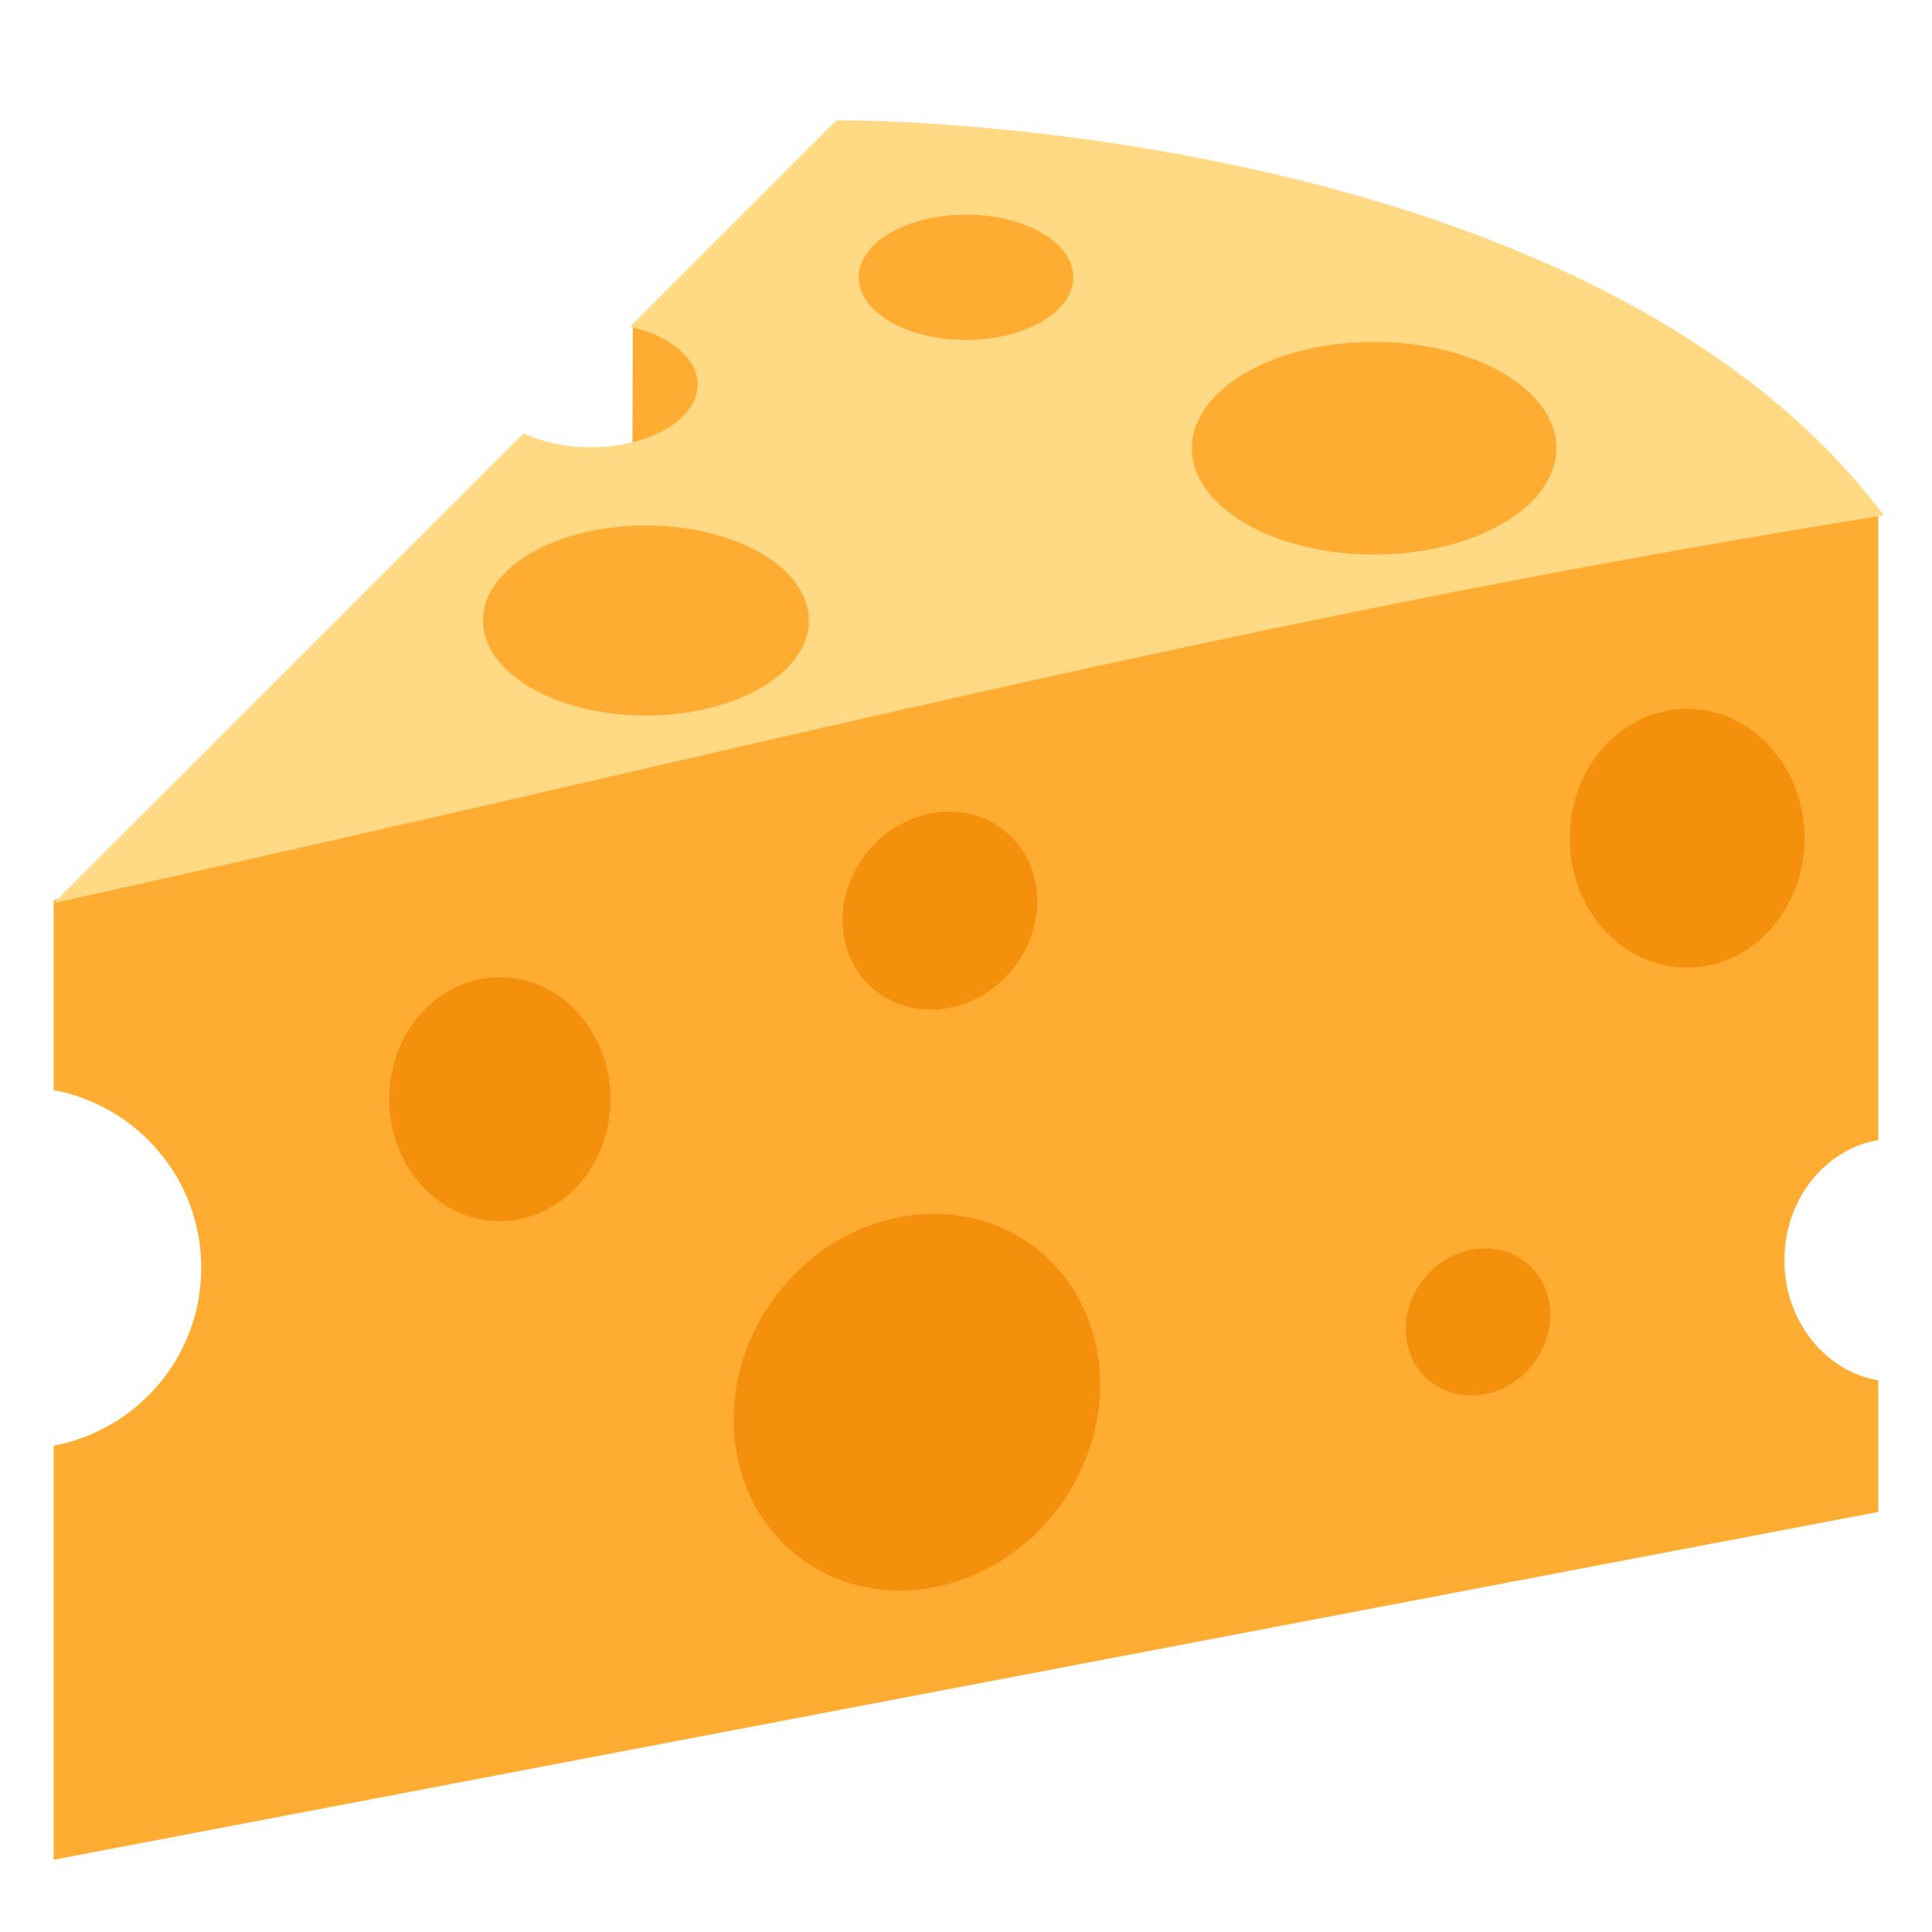
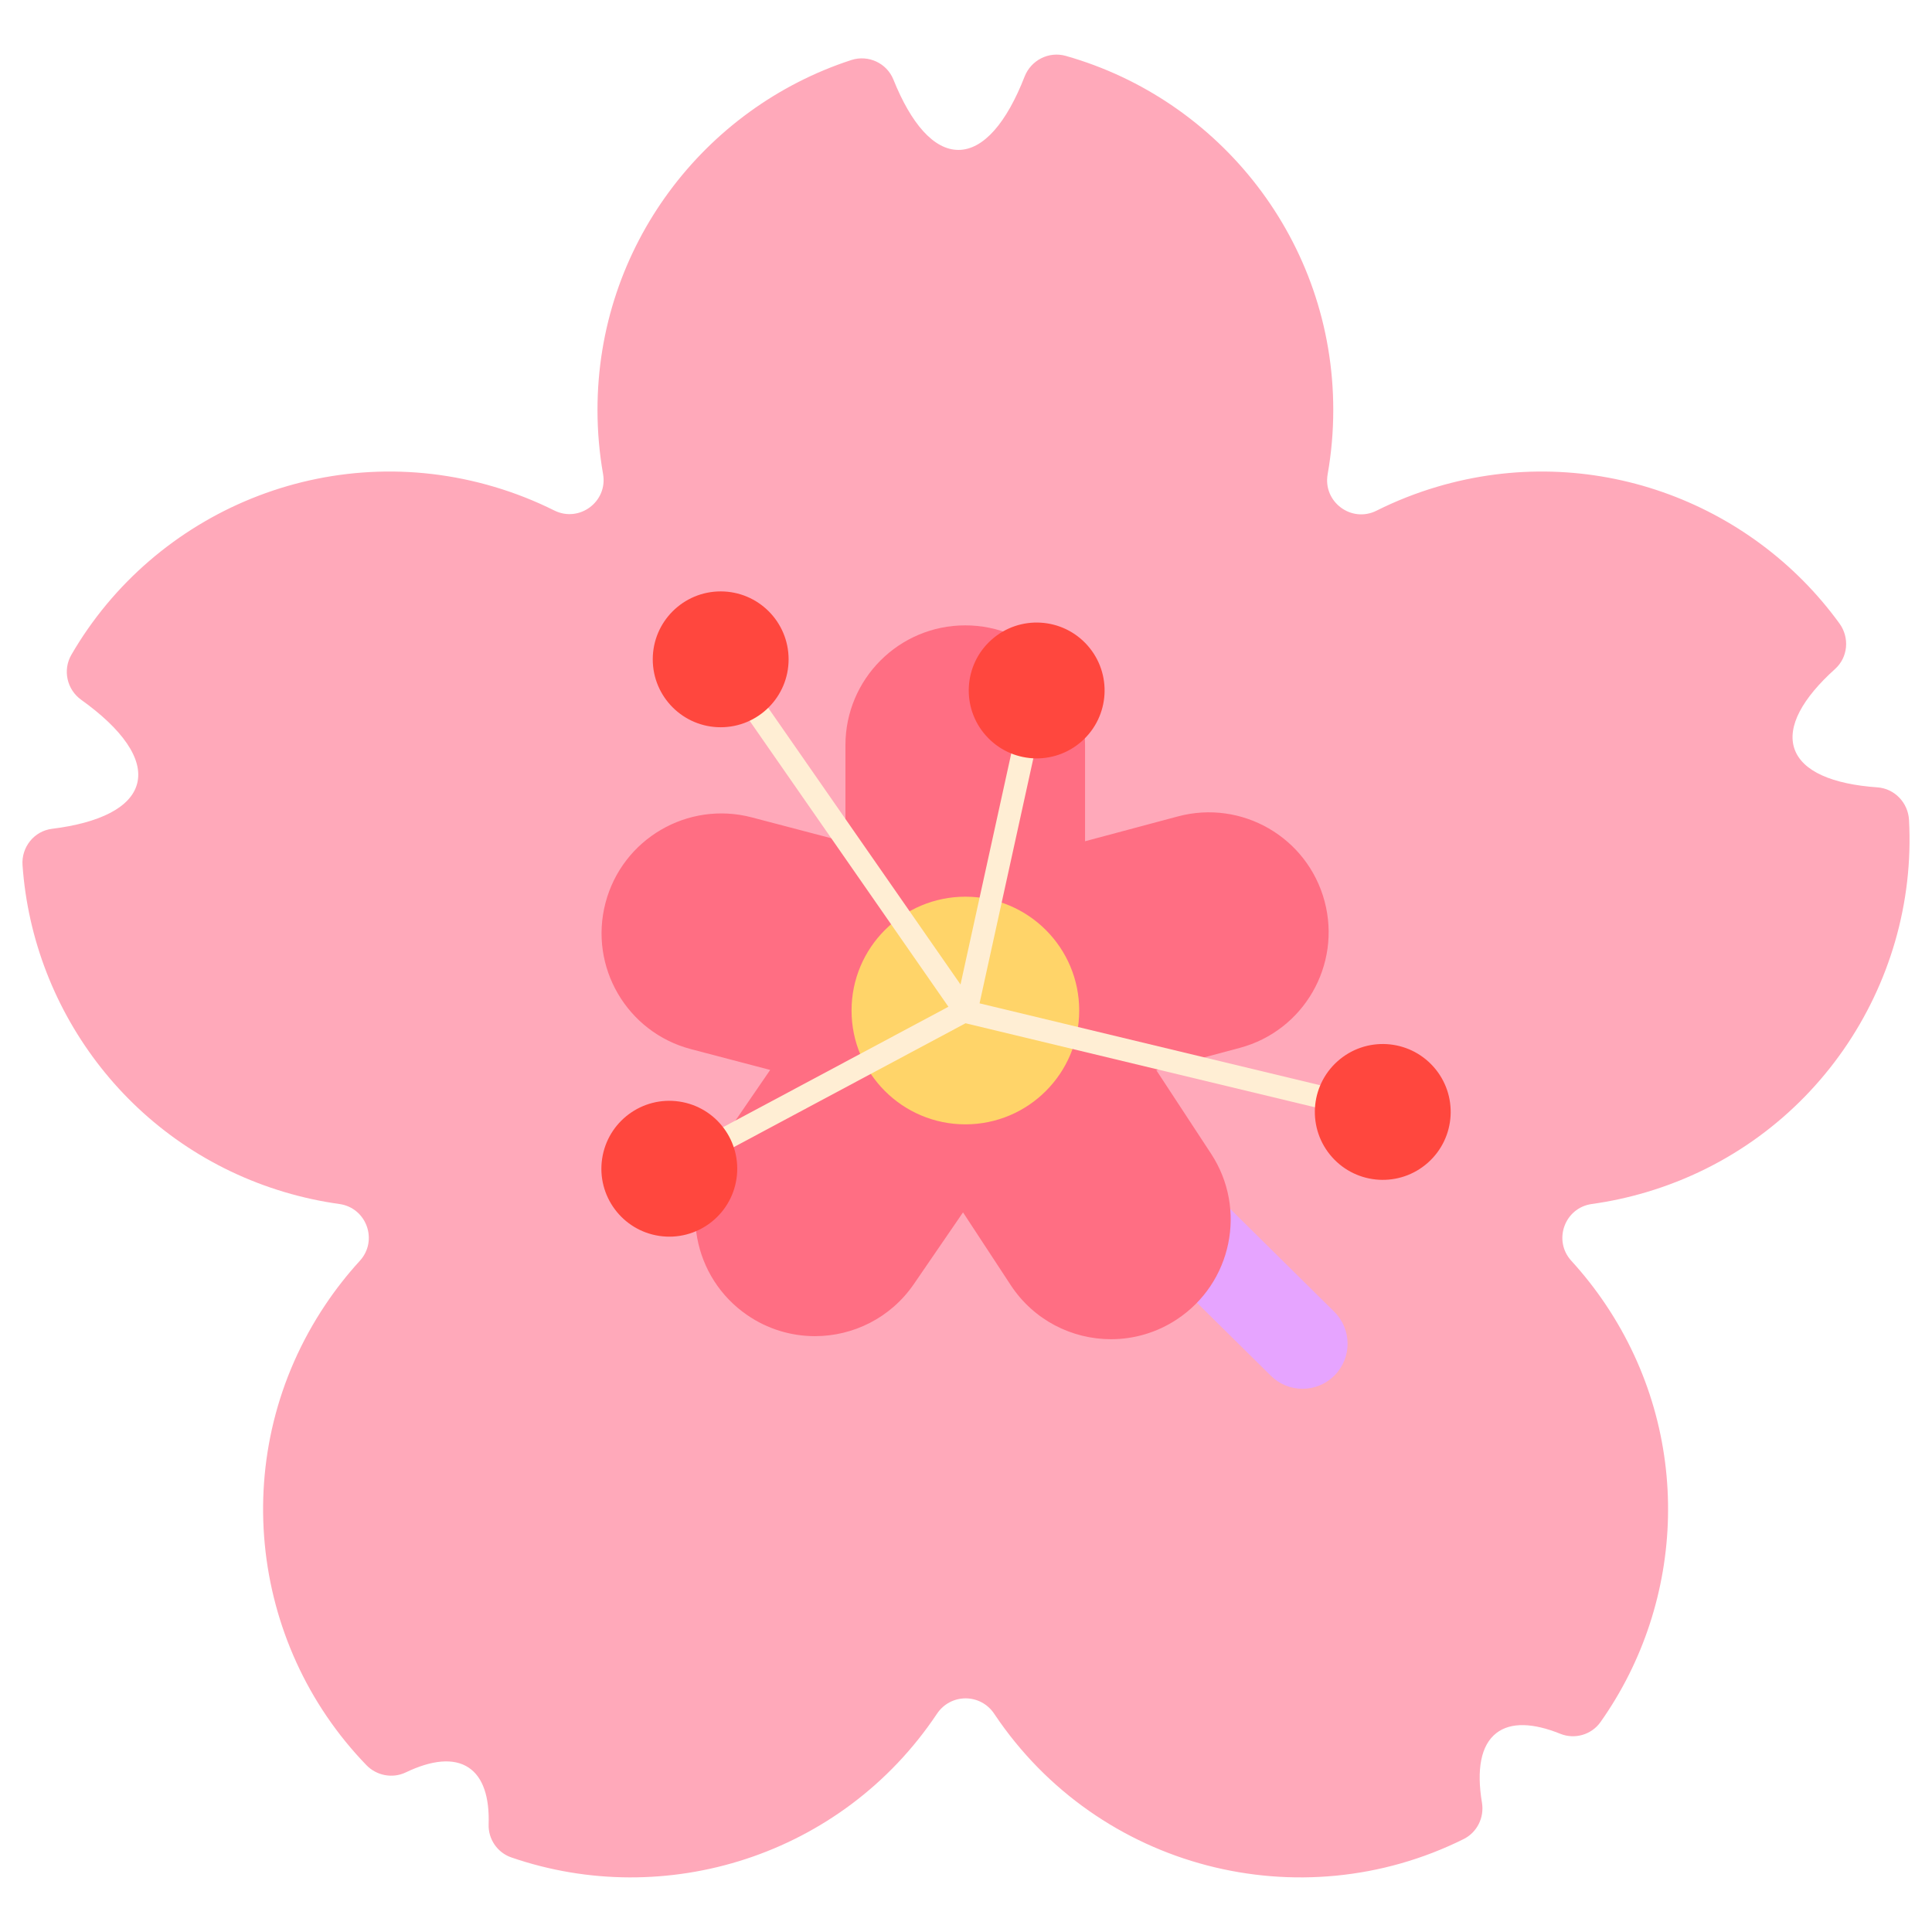
- <svg xmlns="http://www.w3.org/2000/svg" viewBox="0 0 36 36">
-   <path fill="#FFAC33" d="M11.792 6.062l-.011 3.324L17.129 8l-2.936-2zm21.458 17.42c0-1.138.761-2.071 1.75-2.238V9.585c-4-.962-34 7.191-34 7.191v3.536c1.564.294 2.75 1.662 2.75 3.312S2.564 26.644 1 26.938v7.716l34-6.482v-2.451c-.989-.168-1.75-1.102-1.75-2.239z" />
-   <path fill="#FFD983" d="M15.585 2.242l-3.843 3.843c.737.172 1.258.591 1.258 1.082 0 .645-.896 1.167-2 1.167-.474 0-.903-.1-1.245-.26L1 16.828c13.167-2.911 22.042-5.286 34.1-7.226-4.862-6.482-16.273-7.36-19.515-7.36z" />
-   <path fill="#FFAC33" d="M20 5.167c0 .645-.896 1.167-2 1.167s-2-.522-2-1.167S16.896 4 18 4s2 .522 2 1.167zm-4.928 6.395c0 .978-1.359 1.771-3.036 1.771S9 12.54 9 11.562c0-.977 1.359-1.771 3.036-1.771 1.676.001 3.036.794 3.036 1.771zM29 8.352c0 1.094-1.521 1.981-3.396 1.981s-3.396-.887-3.396-1.981 1.521-1.981 3.396-1.981S29 7.258 29 8.352z" />
-   <path fill="#F4900C" d="M33.625 15.62c0 1.332-.979 2.411-2.188 2.411s-2.188-1.079-2.188-2.411.979-2.411 2.188-2.411 2.188 1.079 2.188 2.411zm-22.25 4.862c0 1.255-.923 2.272-2.062 2.272-1.139 0-2.062-1.018-2.062-2.272 0-1.256.923-2.273 2.062-2.273 1.139 0 2.062 1.018 2.062 2.273zm17.156 4.98c-.503.602-1.355.72-1.903.262-.547-.457-.582-1.317-.077-1.919.505-.605 1.356-.722 1.903-.265.548.458.582 1.317.077 1.922zm-9.684-7.378c-.677.811-1.825.97-2.562.353-.736-.615-.783-1.773-.104-2.583.68-.814 1.826-.971 2.562-.356.737.616.784 1.773.104 2.586zm.873 10.015c-1.2 1.604-3.354 2.021-4.808.933-1.455-1.088-1.663-3.272-.463-4.875 1.2-1.605 3.354-2.022 4.808-.935 1.455 1.088 1.663 3.272.463 4.877z" />
+ <svg xmlns="http://www.w3.org/2000/svg" width="800px" height="800px" viewBox="0 0 512 512" aria-hidden="true" role="img" class="iconify iconify--fxemoji" preserveAspectRatio="xMidYMid meet">
+   <path fill="#FFA9BA" d="M475.539 198.425c-2.007-5.904 2.156-13.382 10.772-21.137c3.44-3.096 3.889-8.305 1.173-12.052c-23.598-32.546-65.977-48.31-106.704-36.215a98.05 98.05 0 0 0-15.991 6.314c-6.649 3.328-14.239-2.335-12.947-9.657a98.107 98.107 0 0 0 1.487-17.055c0-44.619-29.975-82.231-70.885-93.811c-4.513-1.278-9.22 1.134-10.923 5.505c-4.717 12.101-10.84 19.411-17.533 19.411c-6.551 0-12.555-7.003-17.229-18.646c-1.759-4.38-6.669-6.634-11.157-5.172c-39.044 12.724-67.261 49.421-67.261 92.712c0 5.798.506 11.479 1.477 16.999c1.287 7.316-6.293 12.972-12.94 9.655a98.092 98.092 0 0 0-15.875-6.256c-44.043-13.08-90.014 6.42-112.081 44.489c-2.354 4.061-1.204 9.225 2.614 11.957c10.812 7.738 16.524 15.646 14.802 22.215c-1.668 6.362-10.023 10.403-22.554 11.961c-4.744.59-8.148 4.863-7.814 9.632c2.756 39.384 29.443 74.763 69.52 86.665a98.146 98.146 0 0 0 14.438 3.133c7.222 1.004 10.349 9.68 5.427 15.06a98.192 98.192 0 0 0-9.121 11.623C60.18 384.635 65.817 435.47 97.11 467.788c2.702 2.791 6.921 3.594 10.425 1.916c6.878-3.293 12.693-3.915 16.675-1.261c3.835 2.556 5.515 7.852 5.283 15.043c-.126 3.906 2.315 7.475 6.009 8.749c40.818 14.073 87.547-.377 112.714-37.935l.089-.133c3.635-5.444 11.535-5.444 15.17 0l.089.133c27.591 41.174 81.096 54.579 124.316 33.073c3.576-1.779 5.512-5.718 4.853-9.657c-1.456-8.698-.316-15.255 3.848-18.455c3.829-2.943 9.743-2.684 16.913.211c3.832 1.547 8.269.265 10.656-3.109c22.675-32.05 24.554-76.051 1.397-110.607a98.192 98.192 0 0 0-9.121-11.623c-4.922-5.38-1.796-14.056 5.427-15.06a98.146 98.146 0 0 0 14.438-3.133c44.103-13.098 71.995-54.626 69.618-98.637c-.247-4.573-3.816-8.327-8.384-8.646c-11.864-.83-19.946-4.233-21.986-10.232zm-219.59 69.373l-.057.294l-.057-.294l.354-.392l-.24.392z" />
+   <path fill="#E6A4FF" d="M345.186 368.042a11.903 11.903 0 0 1-8.392-3.447l-89.351-88.306c-4.689-4.635-4.734-12.193-.1-16.883c4.635-4.69 12.193-4.733 16.883-.1l89.351 88.306c4.689 4.635 4.734 12.193.1 16.883a11.901 11.901 0 0 1-8.491 3.547z" />
+   <path fill="#FF6E83" d="M351.021 238.828c-4.531-16.939-21.934-26.999-38.874-22.468l-24.598 6.579v-25.463c0-17.534-14.215-31.749-31.749-31.749s-31.749 14.215-31.749 31.749v25.656l-24.814-6.517c-16.957-4.452-34.318 5.684-38.772 22.644c-4.454 16.959 5.684 34.318 22.643 38.772l20.995 5.514l-14.293 20.843c-9.917 14.461-6.233 34.223 8.229 44.139a31.598 31.598 0 0 0 17.927 5.568c10.116 0 20.059-4.824 26.212-13.797l13.032-19.005l12.636 19.27c6.096 9.296 16.235 14.342 26.579 14.342a31.598 31.598 0 0 0 17.38-5.203c14.663-9.615 18.755-29.297 9.14-43.96l-14.51-22.127l22.117-5.915c16.941-4.528 27-21.933 22.469-38.872z" />
+   <circle fill="#FFD469" cx="255.835" cy="267.798" r="30.165" />
+   <path fill="#FFEED4" d="M367.149 291.758l-107.558-25.862l18.068-82.27a3 3 0 0 0-2.286-3.574a2.995 2.995 0 0 0-3.573 2.287l-17.254 78.562l-61.095-87.885a3 3 0 0 0-4.927 3.425l62.815 90.358l-75.379 40.281a3 3 0 1 0 2.828 5.292l77.092-41.197l109.867 26.417a3.003 3.003 0 0 0 3.618-2.216a3 3 0 0 0-2.216-3.618z" />
+   <path fill="#FF473E" d="M208.987 174.728c0 9.941-8.059 18-18 18s-18-8.059-18-18s8.059-18 18-18s18 8.059 18 18zM378.416 308.12c7.425-6.61 8.087-17.987 1.477-25.413c-6.61-7.425-17.988-8.087-25.413-1.477c-7.425 6.61-8.087 17.987-1.477 25.413c6.61 7.425 17.987 8.087 25.413 1.477zm-90.225-137.087c-6.599-7.435-17.976-8.112-25.411-1.513c-7.435 6.599-8.112 17.976-1.513 25.411c6.599 7.435 17.976 8.112 25.411 1.513c7.435-6.599 8.112-17.976 1.513-25.411zM159.569 307.084c-1.459 9.833 5.33 18.988 15.163 20.447c9.833 1.459 18.988-5.329 20.447-15.163c1.459-9.833-5.33-18.988-15.163-20.447s-18.988 5.329-20.447 15.163z" />
</svg>
